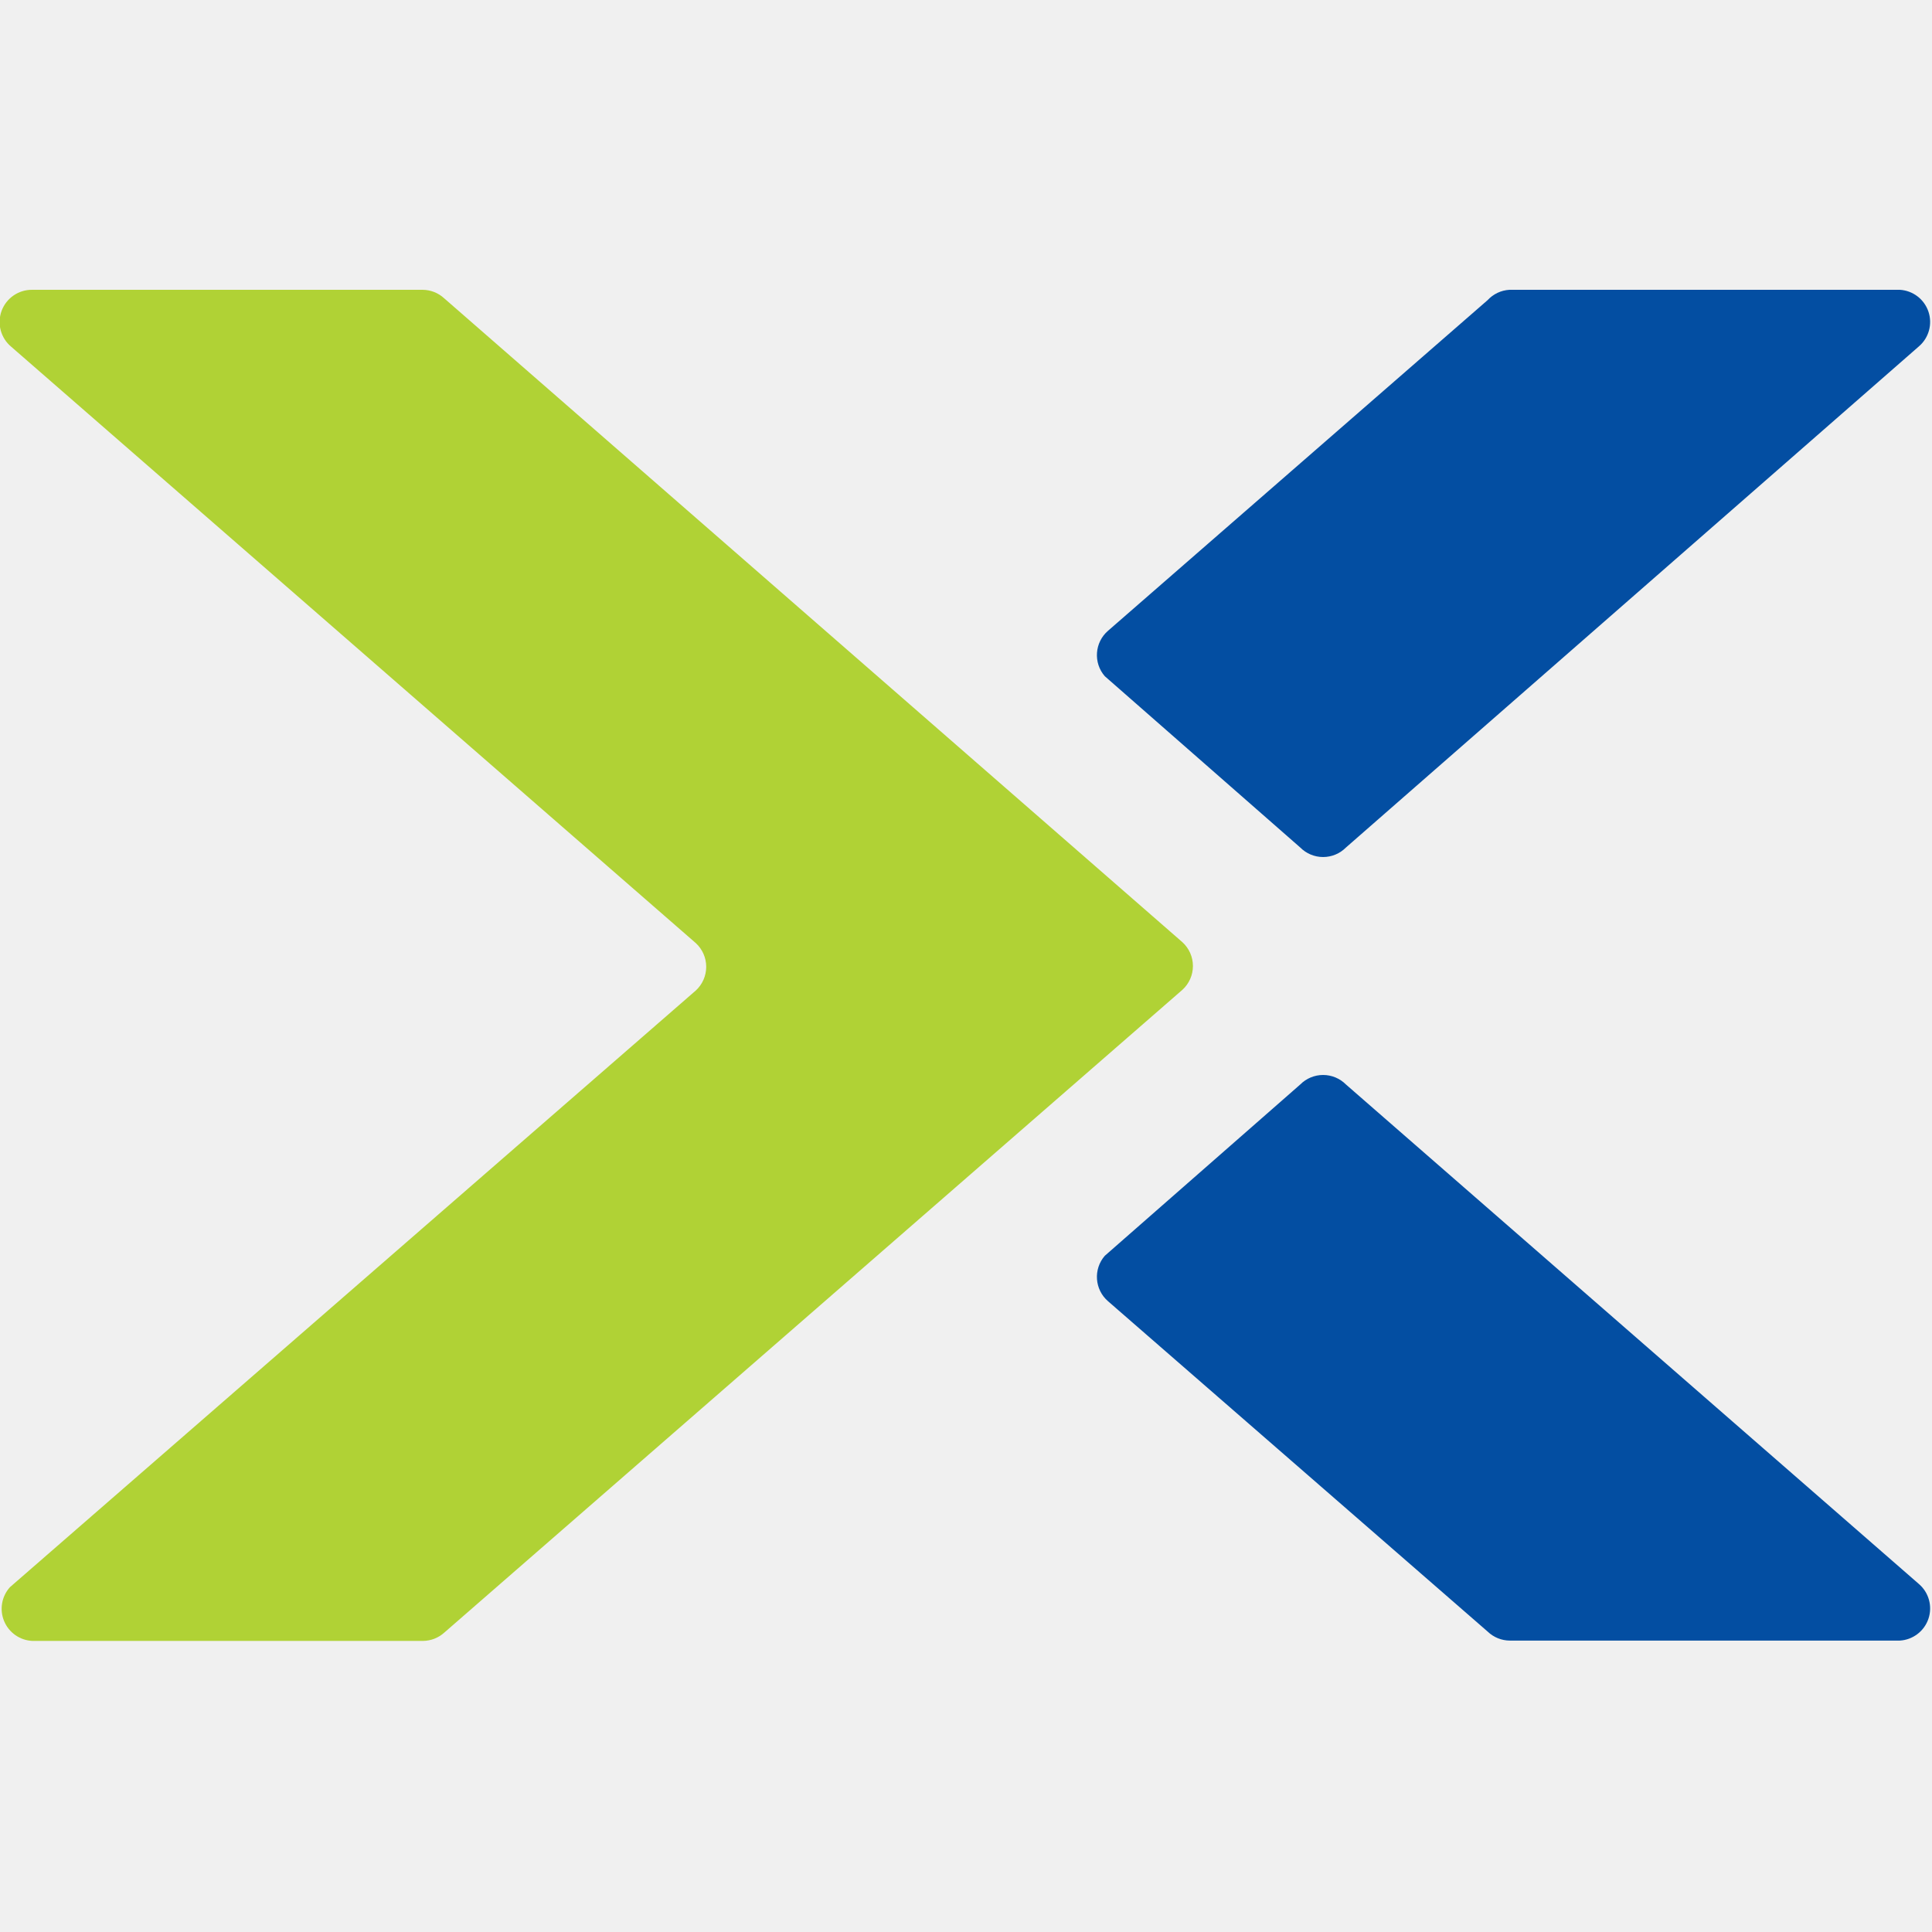
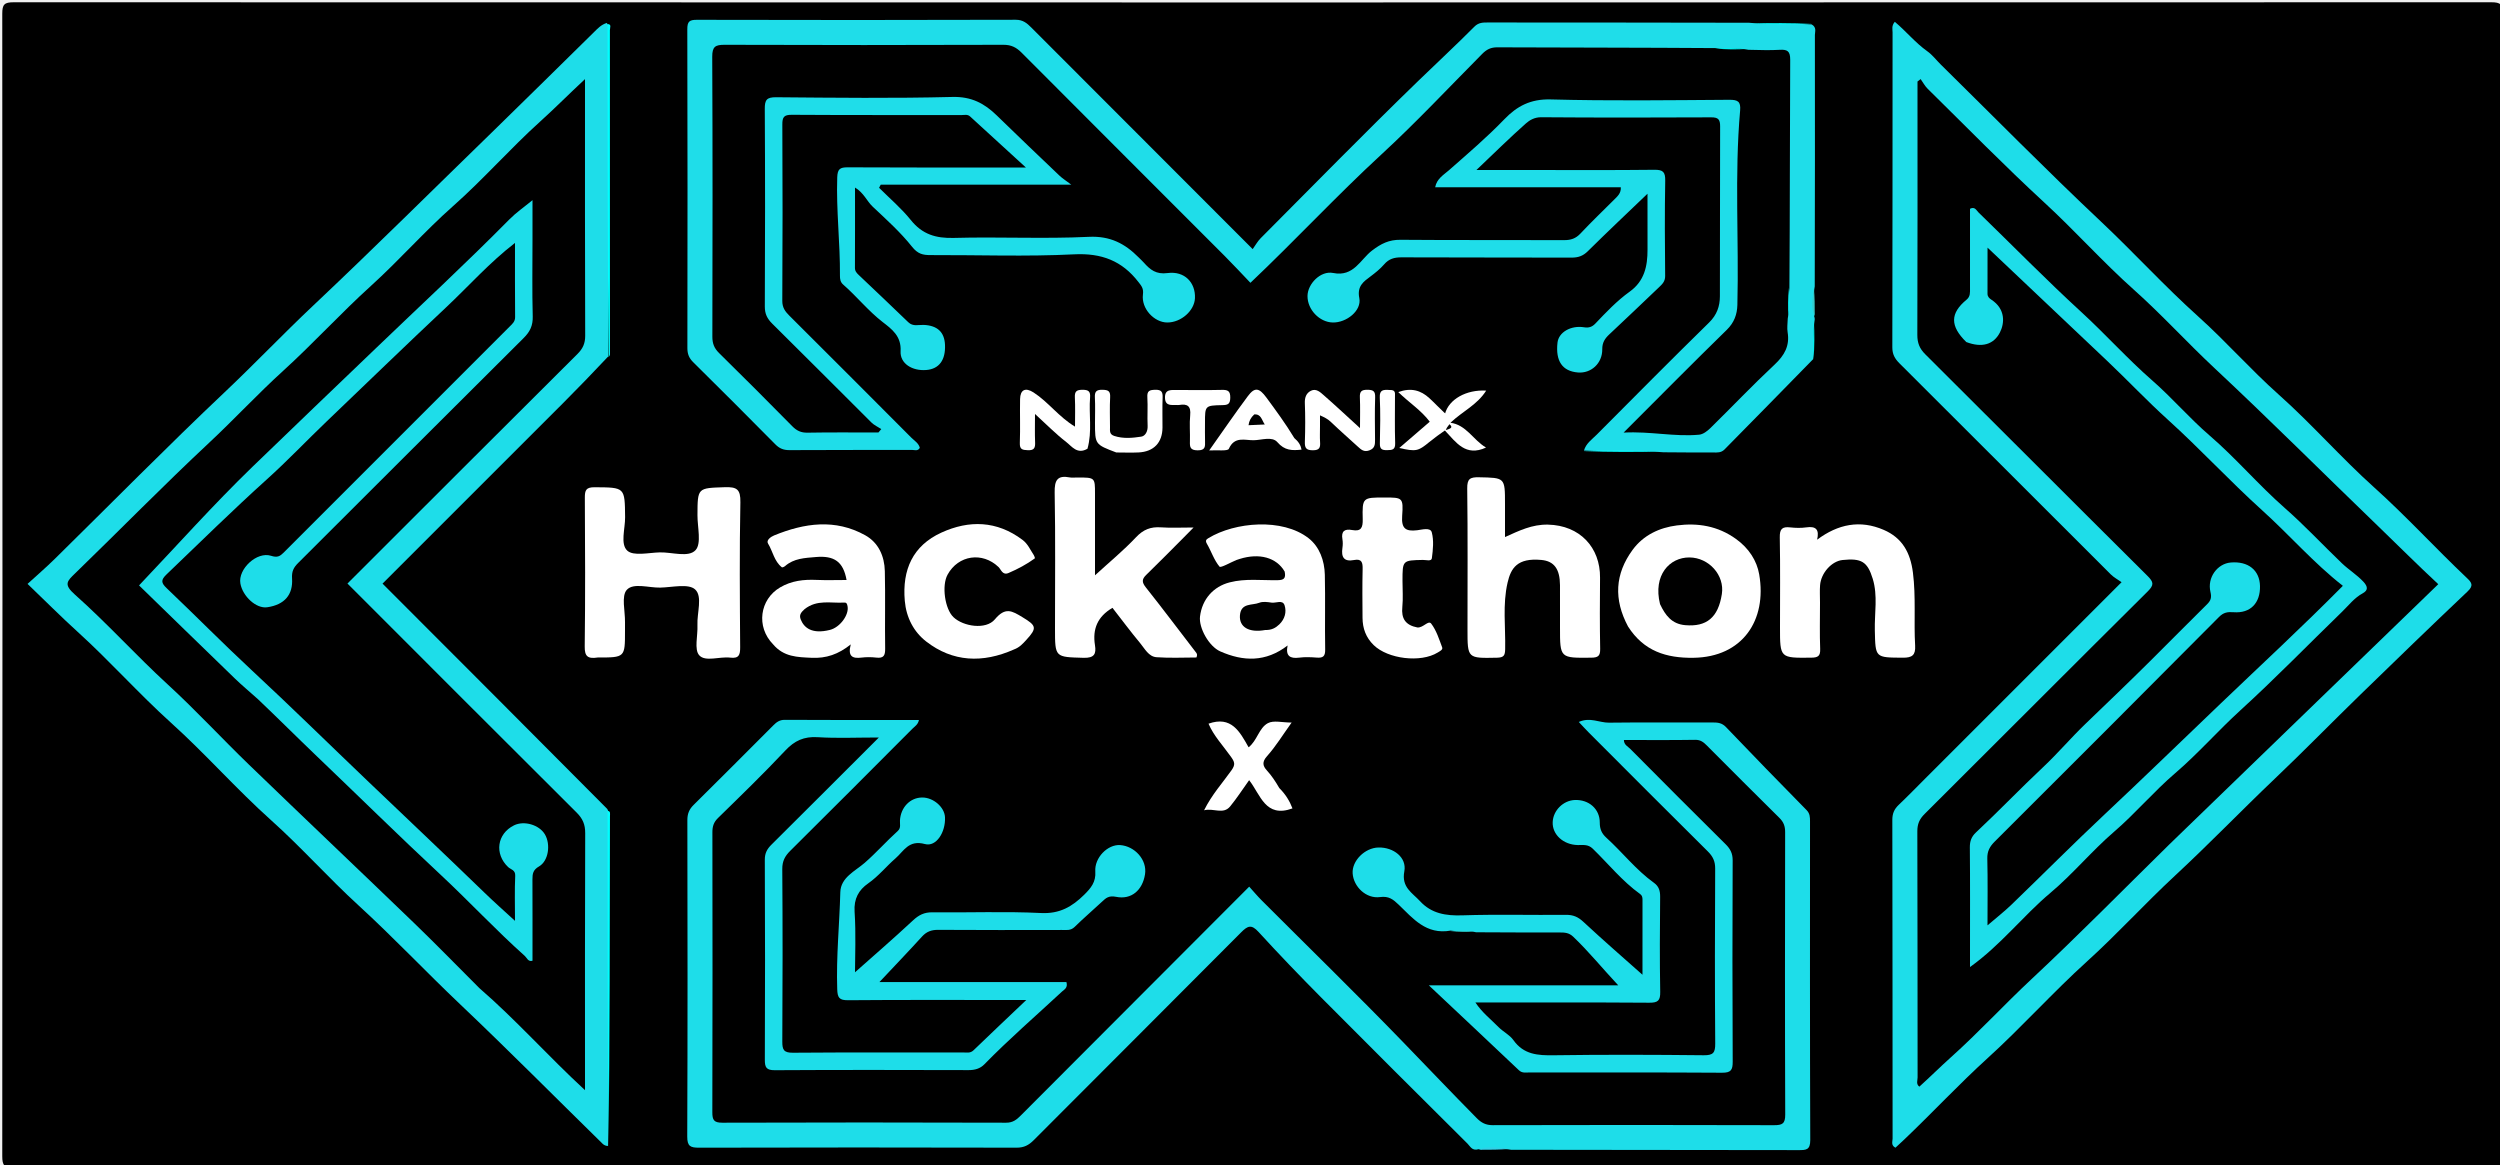
- <svg xmlns="http://www.w3.org/2000/svg" width="60" height="60" viewBox="0 0 60 60" provider_type="Nutanix">
-   <defs>
-     <clipPath id="a">
-       <path d="M-195-112.53h2.44l3.11,4.55,3.11-4.53H-183a6.55,6.55,0,0,0-4.15,6.35,6.53,6.53,0,0,0,4.68,6.27c-2.41,0-3.92,0-3.92,0l-3.11-4.54-3.1,4.51h-2.5l4.43-6.32Z" fill="none" clip-rule="evenodd" />
-     </clipPath>
-     <clipPath id="b">
-       <path d="M-184.78-108.93a5.24,5.24,0,0,1,5.25-3.6c1.61,0,4.41.5,5,3.85-.41,0-1.19,0-2,0a2.92,2.92,0,0,0-2.94-2.28c-1.66,0-3.06.74-3.53,3.08a6.33,6.33,0,0,0,.47,4A6.08,6.08,0,0,1-184.78-108.93Z" fill="none" clip-rule="evenodd" />
-     </clipPath>
-     <clipPath id="c">
-       <path d="M-176.46-104.63h1.94a5,5,0,0,1-4.8,4.74,5.22,5.22,0,0,1-4.67-2.7,5.53,5.53,0,0,0,3.82,1.47A3.81,3.81,0,0,0-176.46-104.63Z" fill="none" clip-rule="evenodd" />
-     </clipPath>
-     <clipPath id="d">
-       <path d="M-146.11-108.58H-144l2.29,6.33h0l2.22-6.33h2l-3.41,8.94-.47,1.1a3.91,3.91,0,0,1-.56.93,2.41,2.41,0,0,1-.82.64,2.89,2.89,0,0,1-1.26.24,9.09,9.09,0,0,1-1.34-.1v-1.57l.46.07a2.5,2.5,0,0,0,.46,0,1.63,1.63,0,0,0,.56-.08.93.93,0,0,0,.36-.24,1.47,1.47,0,0,0,.25-.37,3.53,3.53,0,0,0,.19-.49l.22-.66Zm-5.53.16h1.34v-2.53h1.78v2.53h1.61V-107h-1.61v4.51a4.69,4.69,0,0,0,0,.51.9.9,0,0,0,.11.36.53.53,0,0,0,.26.22,1.22,1.22,0,0,0,.47.07h.38a1.79,1.79,0,0,0,.38-.06V-100l-.58.07a5,5,0,0,1-.58,0,3.79,3.79,0,0,1-1.13-.14,1.5,1.5,0,0,1-.67-.41,1.43,1.43,0,0,1-.33-.68,5.32,5.32,0,0,1-.1-.93v-5h-1.34Zm-3.16-.16h1.58v8.68h-1.58Zm0-3.16h1.58v1.58h-1.58Zm-5.53,3.39h1.67v1.64h0a1.93,1.93,0,0,1,.3-.67,3.05,3.05,0,0,1,.55-.6,2.74,2.74,0,0,1,.71-.43,2,2,0,0,1,.8-.16l.43,0,.24,0v1.8l-.38-.06-.38,0a2,2,0,0,0-.85.19,2,2,0,0,0-.7.56,2.77,2.77,0,0,0-.47.91,4.1,4.1,0,0,0-.17,1.24v4h-1.78Zm-3.95,3.72a2.32,2.32,0,0,1-1.08.35q-.64.06-1.29.18a4.07,4.07,0,0,0-.59.15,1.77,1.77,0,0,0-.51.26,1.13,1.13,0,0,0-.35.43,1.5,1.5,0,0,0-.13.65.84.84,0,0,0,.19.55,1.36,1.36,0,0,0,.45.35,2.05,2.05,0,0,0,.58.18,3.51,3.51,0,0,0,.57.05,3.09,3.09,0,0,0,.69-.09,2.29,2.29,0,0,0,.7-.29,1.87,1.87,0,0,0,.55-.53,1.35,1.35,0,0,0,.22-.79ZM-162-102a.92.92,0,0,0,.09.48.4.4,0,0,0,.36.14h.2l.27,0v1.26l-.26.07-.33.07-.34,0-.29,0a1.93,1.93,0,0,1-1-.22,1.11,1.11,0,0,1-.5-.78,3.44,3.44,0,0,1-1.41.76,5.82,5.82,0,0,1-1.61.24,4.15,4.15,0,0,1-1.13-.15,3,3,0,0,1-1-.45,2.17,2.17,0,0,1-.66-.75,2.21,2.21,0,0,1-.24-1.06,2.34,2.34,0,0,1,.29-1.24,2.12,2.12,0,0,1,.77-.75,3.62,3.62,0,0,1,1.08-.39q.6-.12,1.2-.18t1-.14a4.9,4.9,0,0,0,.83-.14,1.3,1.3,0,0,0,.57-.29.79.79,0,0,0,.21-.6.9.9,0,0,0-.18-.57,1.17,1.17,0,0,0-.44-.34,2,2,0,0,0-.58-.16,4.91,4.91,0,0,0-.61,0,2.52,2.52,0,0,0-1.33.32,1.23,1.23,0,0,0-.59,1h-1.92a2.63,2.63,0,0,1,.4-1.32,2.72,2.72,0,0,1,.9-.84,3.81,3.81,0,0,1,1.24-.45,7.77,7.77,0,0,1,1.41-.13,6.28,6.28,0,0,1,1.26.13,3.71,3.71,0,0,1,1.12.41,2.37,2.37,0,0,1,.8.74,2,2,0,0,1,.3,1.11Zm-10.92-9.79h1.58V-99.9h-1.58Z" fill="none" clip-rule="evenodd" />
-     </clipPath>
-     <clipPath id="e">
-       <path d="M-136.63-109.37v1.58h.2v-1.31h0l.5,1.31h.18l.5-1.31h0v1.31h.2v-1.58h-.29l-.5,1.33-.5-1.33Zm-.46.18v1.4h.13v-1.4h.33v-.18h-.79v.18Z" fill="none" clip-rule="evenodd" />
-     </clipPath>
-   </defs>
-   <path d="M46.2,9.32A1,1,0,0,1,46.88,9H59a1,1,0,0,1,.59,1.76L41.8,26.32a1,1,0,0,1-1.42,0L34.31,21a1,1,0,0,1,.1-1.41Z" fill="#034ea2" />
-   <path d="M46.2,50.67a1,1,0,0,0,.69.28H59a1,1,0,0,0,.59-1.76L41.8,33.68a1,1,0,0,0-1.42,0L34.31,39a1,1,0,0,0,.1,1.41Z" fill="#034ea2" />
-   <path d="M13.8,50.7a1,1,0,0,1-.66.26H1a1,1,0,0,1-.69-1.67l21.3-18.53a1,1,0,0,0,0-1.47L.35,10.77A1,1,0,0,1,1,9H13.13a1,1,0,0,1,.66.26l22.93,20a1,1,0,0,1,0,1.48Z" fill="#b0d235" />
+ <svg xmlns="http://www.w3.org/2000/svg" version="1.1" id="Layer_1" x="0px" y="0px" width="100%" viewBox="0 0 1000 466" enable-background="new 0 0 1000 466" xml:space="preserve">
+   <path fill="#000000" opacity="1" stroke="none" d=" M654,467   C437.5,467 221.5,466.989 5.5,467.094   C1.751,467.095 0.903,466.249 0.906,462.5   C1.016,310.167 1.016,157.833 0.906,5.5   C0.903,1.751 1.751,0.906 5.5,0.907   C335.833,1.007 666.167,1.007 996.5,0.907   C1000.249,0.906 1001.097,1.751 1001.094,5.5   C1000.984,157.833 1000.984,310.167 1001.094,462.5   C1001.097,466.249 1000.25,467.098 996.5,467.095   C882.5,466.979 768.5,467 654,467  z" />
+   <path fill="#1FDDE9" opacity="1" stroke="none" d=" M724.667,9.761   C726.782,10.997 725.957,12.665 725.958,14.01   C726,47.367 725.977,80.723 725.894,114.544   C725.118,118.72 725.62,122.463 725.675,126.565   C725.863,127.12 725.906,127.302 725.889,127.756   C725.029,133.096 725.752,138.201 725.239,143.684   C713.293,155.974 701.525,167.838 689.824,179.769   C688.446,181.174 686.894,180.998 685.273,180.997   C678.811,180.997 672.348,180.987 665.419,180.909   C654.647,180.006 644.321,180.768 633.588,180.226   C634.375,177.384 636.772,175.789 638.721,173.83   C653.64,158.827 668.543,143.806 683.655,128.998   C686.758,125.958 687.941,122.498 687.956,118.55   C688.045,95.893 687.952,73.234 688.052,50.577   C688.064,47.795 687.331,46.923 684.466,46.938   C661.808,47.05 639.15,47.076 616.493,46.897   C613.845,46.876 611.874,48.032 610.349,49.385   C603.838,55.159 597.639,61.286 590.573,68.001   C598.251,68.001 604.991,68.001 611.73,68.001   C628.391,68 645.052,68.109 661.71,67.912   C665.228,67.87 666.15,68.788 666.088,72.298   C665.864,85.001 665.934,97.711 666.061,110.417   C666.083,112.626 664.827,113.734 663.54,114.963   C656.954,121.255 650.357,127.534 643.713,133.763   C641.959,135.408 640.873,137.032 640.904,139.705   C640.968,145.346 636.435,149.429 631.177,148.996   C624.928,148.482 622.169,144.449 623,137.041   C623.467,132.884 628.373,130.054 633.662,130.919   C635.414,131.206 636.8,130.834 638.107,129.461   C642.438,124.911 646.769,120.324 651.896,116.647   C657.737,112.458 659.038,106.481 659.008,99.853   C658.973,92.094 659,84.335 659,77.494   C651.204,84.97 643.063,92.634 635.119,100.495   C633.169,102.425 631.22,103.059 628.57,103.049   C605.912,102.963 583.254,103.048 560.597,102.938   C557.732,102.925 555.582,103.518 553.651,105.752   C552.073,107.577 550.151,109.119 548.157,110.61   C545.571,112.544 542.736,114.398 543.72,119.231   C544.741,124.247 538.582,129.13 533.084,128.999   C527.757,128.872 522.946,123.803 523.002,118.377   C523.052,113.564 528.228,108.169 533.283,109.194   C541.478,110.855 544.179,103.748 548.793,100.236   C552.471,97.435 555.596,95.877 560.181,95.916   C582.005,96.104 603.831,95.959 625.655,96.054   C628.33,96.066 630.297,95.415 632.169,93.424   C636.503,88.814 641.075,84.429 645.558,79.96   C646.934,78.588 648.478,77.32 648.322,74.917   C623.658,74.917 599.024,74.917 574.062,74.917   C574.705,71.456 577.494,69.933 579.567,68.106   C587.111,61.457 594.774,54.935 601.755,47.689   C606.854,42.396 612.277,39.558 620.237,39.771   C644.044,40.409 667.88,40.077 691.703,39.915   C695.138,39.891 696.368,40.607 696.049,44.209   C693.761,70.093 695.607,96.041 694.95,121.953   C694.854,125.732 693.697,129.024 690.72,131.929   C677.131,145.194 663.785,158.707 649.447,173.036   C660.191,172.458 669.855,174.8 679.669,173.877   C681.25,173.728 682.944,172.422 684.166,171.223   C692.754,162.797 701.042,154.057 709.828,145.848   C713.804,142.134 715.946,138.32 715.047,132.881   C714.779,131.261 715.019,129.558 715.098,127.431   C715.917,123.231 715.285,119.444 715.761,115.299   C715.972,84.58 715.925,54.249 716.084,23.92   C716.102,20.473 714.966,19.731 711.849,19.927   C707.865,20.178 703.854,19.989 699.386,19.916   C694.867,19.023 690.764,19.745 686.302,19.24   C656.914,19.029 627.917,19.057 598.921,18.929   C596.319,18.918 594.628,19.795 592.9,21.539   C579.528,35.03 566.517,48.92 552.56,61.782   C534.695,78.245 518.192,96.053 500.169,113.127   C496.785,109.591 493.42,105.946 489.918,102.438   C462.833,75.319 435.701,48.247 408.658,21.086   C406.536,18.955 404.505,17.907 401.362,17.918   C364.2,18.047 327.037,18.053 289.875,17.919   C286.131,17.906 284.876,18.631 284.895,22.714   C285.074,60.042 285.026,97.371 284.945,134.699   C284.939,137.389 285.676,139.297 287.611,141.198   C297.48,150.885 307.238,160.686 316.951,170.531   C318.697,172.3 320.435,173.117 323.007,173.07   C332.459,172.894 341.916,173 351.371,173   C351.752,172.542 352.134,172.085 352.515,171.627   C351.185,170.757 349.658,170.084 348.554,168.986   C335.314,155.832 322.18,142.571 308.896,129.461   C306.859,127.45 305.913,125.521 305.927,122.59   C306.048,96.26 306.074,69.929 305.913,43.6   C305.891,39.964 306.641,38.865 310.49,38.899   C333.985,39.102 357.493,39.381 380.975,38.78   C388.52,38.587 393.721,41.316 398.678,46.147   C406.985,54.244 415.383,62.247 423.783,70.248   C424.941,71.35 426.329,72.211 428.527,73.88   C402.476,73.88 377.381,73.88 352.286,73.88   C352.068,74.291 351.85,74.701 351.632,75.112   C355.893,79.38 360.563,83.32 364.311,87.999   C368.909,93.739 374.322,95.369 381.535,95.167   C399.519,94.662 417.556,95.609 435.511,94.735   C444.05,94.319 449.93,97.409 455.417,102.924   C456.122,103.633 456.868,104.304 457.533,105.048   C460.066,107.878 462.416,109.847 467.033,109.225   C473.825,108.312 478.269,113.039 477.983,119.281   C477.752,124.309 472.436,128.989 466.945,128.998   C461.688,129.007 456.435,123.451 457.177,117.783   C457.495,115.357 456.567,114.351 455.386,112.822   C448.834,104.339 440.674,101.181 429.659,101.733   C410.543,102.692 391.344,101.967 372.18,102.034   C369.117,102.045 367.092,101.56 364.824,98.708   C360.188,92.876 354.548,87.811 349.09,82.677   C346.711,80.439 345.563,77.152 342.006,75.024   C342.006,86.042 342.03,96.592 341.976,107.142   C341.969,108.508 342.723,109.257 343.56,110.053   C350.149,116.324 356.78,122.552 363.309,128.885   C365.198,130.717 367.379,129.88 369.434,129.963   C374.892,130.184 377.776,132.777 378,137.927   C378.265,144.03 375.643,147.574 370.55,147.998   C364.94,148.465 359.954,145.461 360.237,140.451   C360.578,134.418 356.658,131.597 353.09,128.84   C347.267,124.34 342.742,118.602 337.265,113.82   C336.151,112.849 335.97,111.66 335.98,110.266   C336.073,97.164 334.46,84.113 334.893,70.986   C335.002,67.646 335.935,66.913 339.102,66.932   C361.265,67.062 383.43,67.001 405.594,67   C406.866,67 408.138,67 410.352,67   C402.454,59.781 395.233,53.195 388.035,46.583   C387.015,45.646 385.831,46.023 384.724,46.021   C362.06,45.993 339.396,46.071 316.733,45.919   C313.533,45.898 312.919,46.881 312.934,49.855   C313.053,73.352 313.059,96.85 312.919,120.346   C312.903,123.037 314.056,124.586 315.747,126.269   C332.038,142.499 348.297,158.762 364.522,175.057   C365.76,176.3 367.46,177.237 367.922,179.135   C367.136,180.586 365.82,179.963 364.789,179.966   C348.458,180.012 332.126,179.952 315.796,180.051   C313.452,180.065 311.793,179.414 310.144,177.745   C299.253,166.723 288.294,155.767 277.274,144.874   C275.61,143.23 274.95,141.576 274.954,139.228   C275.022,96.734 275.039,54.239 274.923,11.744   C274.915,8.633 275.705,7.917 278.769,7.924   C321.264,8.033 363.759,8.041 406.253,7.905   C409.197,7.895 410.774,9.26 412.55,11.039   C441.744,40.289 470.962,69.516 501.074,99.649   C502.169,98.129 503.028,96.528 504.257,95.294   C525.183,74.272 545.943,53.077 567.233,32.429   C574.715,25.171 582.385,18.08 589.738,10.68   C591.417,8.99 593.146,8.993 595.124,8.994   C629.79,9.011 664.455,9.019 699.588,9.1   C708.107,9.994 716.184,9.233 724.667,9.761  z" />
+   <path fill="#1EDDE9" opacity="1" stroke="none" d=" M580.267,372.243   C570.432,373.986 565.178,367.353 559.462,361.87   C557.28,359.775 555.531,358.342 552.005,358.829   C546.483,359.59 541.403,354.702 541.058,349.344   C540.736,344.329 545.922,339.129 551.375,339   C557.396,338.858 562.791,342.999 561.731,348.537   C560.505,354.941 564.926,357.114 568.03,360.486   C572.594,365.446 578.338,366.352 584.925,366.137   C598.74,365.686 612.582,366.076 626.41,365.937   C629.28,365.909 631.239,366.767 633.36,368.741   C641.453,376.271 649.814,383.514 656.992,389.901   C656.992,381.606 656.988,370.709 657,359.812   C657.001,358.934 656.829,358.174 656.081,357.638   C648.893,352.477 643.372,345.562 637.084,339.458   C635.171,337.602 633.158,338.063 631.093,338.021   C625.354,337.906 620.865,333.839 621.074,328.829   C621.267,324.189 625.283,320.184 629.924,320.001   C635.52,319.78 639.931,323.555 639.91,329.042   C639.9,331.631 640.693,333.413 642.523,335.072   C649.018,340.96 654.425,347.998 661.619,353.152   C663.532,354.523 664.081,356.333 664.057,358.712   C663.935,371.375 663.864,384.042 664.088,396.702   C664.15,400.213 663.222,401.111 659.708,401.086   C636.715,400.918 613.721,400.999 590.167,400.999   C592.819,405.007 596.332,407.697 599.362,410.79   C601.22,412.687 603.866,413.935 605.359,416.041   C609.476,421.848 615.101,422.203 621.512,422.108   C641.503,421.814 661.503,421.885 681.496,422.1   C685.317,422.141 686.117,421.079 686.089,417.415   C685.913,394.088 685.945,370.759 686.07,347.432   C686.086,344.508 685.158,342.573 683.118,340.554   C667.132,324.73 651.264,308.785 635.369,292.869   C634.133,291.631 632.966,290.325 631.512,288.781   C636.04,286.748 639.768,289.113 643.59,289.067   C657.418,288.897 671.249,289.015 685.079,288.984   C687.103,288.979 688.782,289.142 690.396,290.833   C701.047,301.99 711.814,313.037 722.628,324.036   C723.993,325.425 724.007,326.894 724.007,328.553   C723.998,371.044 723.937,413.534 724.104,456.024   C724.12,460.056 722.375,460.052 719.386,460.046   C681.229,459.97 643.071,459.987 604.447,459.914   C599.927,459.068 595.837,459.642 591.388,459.69   C588.854,460.461 588.104,458.552 587.018,457.471   C567.528,438.074 548.028,418.687 528.652,399.175   C520.067,390.529 511.619,381.737 503.393,372.751   C500.6,369.699 499.119,370.261 496.505,372.892   C468.898,400.67 441.148,428.304 413.511,456.052   C411.511,458.06 409.611,459.078 406.66,459.071   C364.33,458.967 321.999,458.958 279.668,459.077   C276.145,459.087 274.881,458.525 274.897,454.568   C275.066,412.405 275.028,370.24 274.946,328.076   C274.941,325.535 275.65,323.746 277.431,321.985   C288.098,311.444 298.676,300.814 309.271,290.201   C310.572,288.897 311.789,287.921 313.926,287.935   C331.728,288.051 349.531,288.001 367.568,288.001   C367.236,289.833 365.872,290.583 364.908,291.55   C348.672,307.838 332.437,324.128 316.106,340.32   C313.978,342.431 312.891,344.45 312.913,347.609   C313.075,370.607 313.069,393.606 312.923,416.604   C312.902,419.954 313.534,421.122 317.193,421.092   C339.857,420.909 362.523,421.009 385.189,420.977   C386.61,420.975 388.084,421.394 389.397,420.127   C396.129,413.626 402.939,407.204 410.515,400   C407.752,400 405.997,400 404.241,400   C382.576,400 360.909,399.909 339.246,400.09   C335.66,400.12 335.004,399.066 334.89,395.661   C334.458,382.699 335.781,369.808 336.127,356.882   C336.286,350.971 342.073,348.449 345.879,345.131   C350.515,341.088 354.556,336.496 359.099,332.402   C360.477,331.16 359.906,329.629 359.983,328.205   C360.265,322.964 364.047,319.018 368.887,319.001   C373.34,318.985 377.802,322.846 377.999,326.885   C378.29,332.832 374.523,338.867 369.971,337.62   C363.457,335.834 361.548,340.441 358.21,343.337   C354.481,346.572 351.408,350.477 347.277,353.352   C343.507,355.976 341.494,359.458 341.838,364.676   C342.425,373.563 342,382.517 342,388.909   C349.008,382.68 357.234,375.579 365.18,368.176   C367.522,365.994 369.692,364.886 372.957,364.925   C387.454,365.099 401.979,364.493 416.443,365.211   C423.874,365.58 428.865,362.654 433.681,357.893   C436.34,355.264 438.42,352.828 438.122,348.589   C437.735,343.108 443.057,337.683 448.08,338.035   C453.828,338.437 458.935,343.885 458.006,349.737   C456.99,356.142 452.506,359.96 446.468,358.736   C443.475,358.129 442.374,359.212 440.731,360.746   C437.123,364.114 433.365,367.327 429.843,370.782   C428.267,372.327 426.513,371.984 424.749,371.986   C408.25,372.009 391.751,372.06 375.253,371.94   C372.542,371.92 370.602,372.651 368.778,374.659   C363.411,380.569 357.877,386.329 351.783,392.814   C377.181,392.814 401.943,392.814 426.567,392.814   C427.231,395.166 425.719,395.78 424.852,396.586   C414.438,406.268 403.67,415.569 393.722,425.751   C392.064,427.448 389.935,428.05 387.458,428.043   C361.627,427.973 335.795,427.93 309.964,428.083   C306.55,428.104 305.921,426.997 305.935,423.874   C306.048,397.209 306.044,370.544 305.923,343.879   C305.911,341.263 306.836,339.595 308.57,337.874   C322.643,323.906 336.653,309.874 351.544,295   C342.765,295 334.886,295.365 327.061,294.876   C321.597,294.534 317.832,296.267 314.113,300.224   C305.417,309.478 296.285,318.328 287.198,327.207   C285.471,328.895 284.955,330.578 284.959,332.88   C285.017,370.211 285.035,407.542 284.936,444.873   C284.927,447.992 285.545,449.095 288.961,449.083   C326.792,448.952 364.623,448.961 402.454,449.083   C405.181,449.092 406.675,447.842 408.34,446.173   C438.579,415.849 468.842,385.55 499.682,354.663   C501.42,356.582 502.962,358.438 504.661,360.138   C523.626,379.115 542.848,397.843 561.505,417.119   C571.224,427.161 580.854,437.292 590.678,447.238   C592.545,449.128 594.339,450.074 597.106,450.067   C634.603,449.968 672.101,449.957 709.599,450.075   C712.939,450.085 714.104,449.477 714.09,445.813   C713.945,408.149 713.983,370.485 714.054,332.82   C714.059,330.483 713.442,328.816 711.764,327.163   C702.031,317.576 692.4,307.883 682.749,298.212   C681.448,296.909 680.24,295.897 678.098,295.932   C668.625,296.087 659.149,295.999 649.56,295.999   C649.579,297.936 651.131,298.568 652.082,299.525   C664.765,312.295 677.46,325.053 690.259,337.707   C692.159,339.585 693.075,341.394 693.064,344.145   C692.957,370.977 692.936,397.809 693.079,424.64   C693.098,428.046 692.377,429.113 688.771,429.09   C663.106,428.921 637.441,429.008 611.776,428.979   C610.351,428.977 608.895,429.356 607.575,428.104   C595.841,416.979 584.049,405.915 571.517,394.12   C597.118,394.12 621.769,394.12 647.29,394.12   C640.82,387.206 635.474,380.579 629.284,374.686   C627.574,373.057 625.881,372.991 623.898,372.992   C612.897,372.998 601.897,372.982 590.43,372.904   C586.887,372.046 583.746,372.737 580.267,372.243  z" />
+   <path fill="#1EDDE9" opacity="1" stroke="none" d=" M770.75,310.75   C796.565,284.936 822.131,259.372 848.629,232.874   C847.152,231.824 845.539,230.985 844.312,229.761   C816.125,201.634 787.996,173.449 759.791,145.341   C757.919,143.474 756.924,141.711 756.931,138.93   C757.03,96.944 756.994,54.957 757.027,12.97   C757.027,11.733 756.533,10.358 757.914,8.72   C762.454,12.498 766.157,17.139 770.947,20.526   C772.957,21.948 774.499,24.025 776.279,25.779   C797.609,46.781 818.612,68.129 840.4,88.644   C853.601,101.074 865.821,114.494 879.288,126.593   C890.429,136.602 900.305,147.875 911.457,157.806   C924.75,169.643 936.448,183.094 949.654,194.958   C962.523,206.52 974.167,219.28 986.706,231.146   C988.693,233.026 989.558,234.188 987.032,236.581   C972.583,250.273 958.273,264.114 944.006,277.997   C932.65,289.047 921.574,300.39 910.097,311.311   C896.623,324.131 883.713,337.547 870.091,350.176   C858.022,361.364 846.971,373.56 834.793,384.584   C821.112,396.968 808.807,410.756 795.179,423.134   C783.607,433.645 772.989,445.069 761.689,455.82   C760.513,456.939 759.311,458.031 758.172,459.088   C756.288,458.095 757.039,456.582 757.038,455.412   C756.993,412.926 757.028,370.439 756.931,327.953   C756.925,325.365 757.722,323.62 759.513,321.919   C763.255,318.364 766.847,314.649 770.75,310.75  z" />
+   <path fill="#1EDDE9" opacity="1" stroke="none" d=" M243.224,458.383   C242.359,458.401 241.611,458.061 241.06,457.52   C222.07,438.9 203.334,420.013 184.045,401.708   C170.31,388.673 157.31,374.879 143.358,362.112   C131.339,351.115 120.529,338.914 108.422,328.071   C94.545,315.644 82.26,301.605 68.46,289.16   C55.49,277.464 43.906,264.392 31.003,252.687   C24.249,246.56 17.86,240.104 11.016,233.563   C14.718,230.176 18.431,226.983 21.916,223.557   C44.561,201.3 66.83,178.647 89.903,156.844   C101.856,145.551 113.174,133.643 125.128,122.375   C149.683,99.228 173.606,75.432 197.806,51.922   C211.176,38.933 224.395,25.792 237.705,12.744   C239.111,11.366 240.428,9.912 242.675,9.18   C243.709,10.225 243.476,11.419 243.475,12.564   C243.453,55.768 243.552,98.972 243.238,142.633   C237.109,149.145 231.226,155.249 225.236,161.246   C201.21,185.3 177.152,209.32 153.009,233.448   C182.996,263.451 212.899,293.37 242.922,323.6   C243.694,324.981 243.477,326.172 243.476,327.319   C243.452,370.856 243.553,414.394 243.224,458.383  z" />
+   <path fill="#FFFFFF" opacity="1" stroke="none" d=" M239.092,263   C235.082,263.612 233.839,262.544 233.888,258.595   C234.133,238.772 234.06,218.943 233.936,199.117   C233.917,196.066 234.414,194.872 237.894,194.899   C249.998,194.993 249.922,194.833 250.04,206.897   C250.084,211.499 248.038,217.62 250.916,220.258   C253.391,222.527 259.44,221.071 263.901,220.955   C268.837,220.826 275.411,223.122 278.226,220.05   C280.66,217.392 278.968,210.895 278.987,206.095   C279.028,194.998 279.009,195.257 289.906,194.881   C294.724,194.715 296.257,195.695 296.153,200.922   C295.769,220.241 295.936,239.573 296.066,258.899   C296.087,261.979 295.56,263.475 292.085,263.051   C287.847,262.535 282.16,264.851 279.698,262.118   C277.599,259.789 279.178,254.219 278.978,250.09   C278.74,245.155 281.126,238.579 278.044,235.768   C275.378,233.335 268.883,234.944 264.086,235.043   C259.485,235.139 253.363,233.032 250.73,235.925   C248.464,238.414 250.088,244.45 250.003,248.918   C249.981,250.084 250,251.251 250,252.417   C250,263 250,263 239.092,263  z" />
+   <path fill="#FFFFFF" opacity="1" stroke="none" d=" M430.969,191   C438,191.001 438,191.001 438,197.453   C438,208.095 438,218.737 438,230.124   C443.779,224.833 449.431,220.186 454.407,214.902   C457.333,211.795 460.292,210.653 464.363,210.939   C468.338,211.219 472.348,211 477.44,211   C475.511,212.954 474.115,214.382 472.703,215.795   C467.971,220.531 463.278,225.306 458.475,229.969   C456.675,231.717 456.733,232.944 458.338,234.964   C465.088,243.46 471.597,252.148 478.222,260.745   C478.638,261.285 479.119,261.702 478.564,262.996   C473.41,262.996 467.982,263.283 462.605,262.886   C459.451,262.654 457.916,259.485 456.075,257.272   C452.235,252.657 448.647,247.832 444.987,243.134   C439.007,246.629 436.948,251.625 437.988,258.074   C438.553,261.58 437.72,263.251 433.426,263.127   C422.007,262.798 422,263.044 422,251.445   C422,233.301 422.205,215.153 421.866,197.016   C421.773,192.039 422.951,190.006 427.989,190.978   C428.791,191.133 429.649,191 430.969,191  z" />
+   <path fill="#FFFFFF" opacity="1" stroke="none" d=" M624,242.023   C624,239.032 624.014,236.535 623.997,234.039   C623.952,227.536 621.596,224.456 616.585,223.982   C606.839,223.059 604.36,227.337 603.038,233.021   C600.991,241.819 602.26,250.791 602.066,259.684   C602.012,262.163 601.542,263.027 598.817,263.082   C586.998,263.325 587,263.434 587,251.838   C587,233.034 587.133,214.229 586.891,195.428   C586.841,191.542 587.985,190.835 591.574,190.909   C601.997,191.125 602,190.96 602,201.551   C602,205.865 602,210.179 602,214.824   C607.612,212.302 612.806,209.716 619.164,209.85   C631.987,210.12 640.121,219.016 640.017,231.063   C639.934,240.548 639.888,250.036 640.068,259.517   C640.122,262.373 639.261,263.043 636.48,263.074   C623.999,263.212 624,263.307 624,251.005   C624,248.176 624,245.347 624,242.023  z" />
+   <path fill="#FFFFFF" opacity="1" stroke="none" d=" M728,241.068   C728,247.556 727.837,253.56 728.07,259.549   C728.183,262.473 727.17,263.042 724.439,263.07   C711.999,263.199 712,263.288 712,250.935   C712,238.94 712.137,226.942 711.912,214.95   C711.849,211.574 712.895,210.599 716.065,210.954   C718.204,211.194 720.429,211.252 722.55,210.945   C726.314,210.399 727.811,211.745 726.849,215.876   C735.249,209.608 744.043,207.871 753.479,211.944   C760.874,215.135 764.141,220.973 765.167,229.014   C766.415,238.793 765.49,248.534 766.054,258.267   C766.274,262.061 764.851,263.101 761.181,263.079   C750.002,263.013 750.191,263.147 749.931,252.178   C749.767,245.283 751.186,238.286 749.087,231.491   C746.974,224.649 744.567,223.224 737.034,224.001   C732.687,224.45 728.415,229.144 728.029,234.083   C727.861,236.236 728,238.413 728,241.068  z" />
+   <path fill="#FFFFFF" opacity="1" stroke="none" d=" M513.872,228.639   C510.587,222.951 503.682,221.141 495.927,223.559   C495.475,223.7 495.015,223.826 494.577,224.003   C492.228,224.956 488.307,227.249 487.81,226.658   C485.606,224.036 484.521,220.508 482.746,217.476   C481.984,216.174 482.601,215.724 483.387,215.245   C493.934,208.819 512.936,207.104 523.429,215.283   C527.815,218.702 529.795,224.236 529.932,229.874   C530.174,239.853 529.891,249.844 530.071,259.826   C530.121,262.597 529.145,263.232 526.667,263.039   C524.351,262.858 521.979,262.758 519.688,263.056   C516,263.535 514.159,262.388 515.041,258.195   C506.286,264.946 497.275,264.606 488.116,260.561   C483.53,258.536 479.474,251.104 480.003,246.625   C480.826,239.65 485.385,234.62 491.839,232.954   C498.203,231.311 504.626,232.191 511.018,232.075   C513.399,232.032 514.452,231.493 513.872,228.639  z" />
+   <path fill="#FFFFFF" opacity="1" stroke="none" d=" M651.219,250.602   C645.424,239.751 645.975,229.593 653.029,219.96   C657.385,214.011 663.826,211.056 670.75,210.168   C679.084,209.099 687.103,210.324 694.423,215.605   C699.568,219.317 702.738,224.265 703.685,229.779   C706.835,248.11 697.013,262.846 677.377,263.117   C666.471,263.268 657.514,260.451 651.219,250.602  z" />
+   <path fill="#FFFFFF" opacity="1" stroke="none" d=" M309.229,257.721   C302.34,250.701 303.893,239.76 312.046,234.961   C316.605,232.277 321.479,231.735 326.618,231.964   C330.602,232.142 334.6,232 338.626,232   C337.313,224.661 333.697,222.174 326.35,222.811   C321.939,223.194 317.583,223.318 314.02,226.437   C313.687,226.729 312.934,227.066 312.743,226.916   C309.669,224.499 309.129,220.54 307.205,217.401   C306.379,216.054 308.4,214.678 309.643,214.169   C321.766,209.207 334.072,207.419 346.096,214.11   C351.404,217.064 353.795,222.485 353.933,228.456   C354.173,238.781 353.907,249.117 354.062,259.445   C354.104,262.199 353.455,263.386 350.538,263.044   C348.566,262.813 346.521,262.805 344.55,263.043   C341.051,263.468 339.014,262.649 340.307,257.756   C335.323,261.762 330.432,263.392 324.666,263.121   C318.985,262.855 313.511,262.812 309.229,257.721  z" />
+   <path fill="#FFFFFF" opacity="1" stroke="none" d=" M405.587,259.786   C393.022,265.369 381.091,264.827 370.482,256.602   C365.557,252.784 362.507,247.121 361.914,240.321   C360.83,227.885 365.132,218.277 376.531,213.055   C387.62,207.975 398.746,208.222 409.009,215.955   C411.188,217.597 412.111,219.962 413.526,222.055   C413.779,222.43 414.042,223.272 413.914,223.365   C410.655,225.727 407.125,227.612 403.425,229.195   C400.99,230.236 400.457,227.815 399.393,226.798   C392.951,220.643 383.325,222.018 379.026,229.865   C376.626,234.246 377.925,243.573 381.396,246.88   C385.313,250.612 394.374,252.014 397.936,247.749   C402.15,242.702 404.774,244.328 408.996,246.884   C414.518,250.227 414.965,251.145 410.502,255.984   C409.182,257.415 407.883,258.94 405.587,259.786  z" />
+   <path fill="#FFFFFF" opacity="1" stroke="none" d=" M566.995,250.998   C569.379,251.14 571.33,247.944 572.486,249.459   C574.561,252.174 575.648,255.691 576.876,258.975   C577.218,259.892 575.933,260.487 575.066,261.02   C568.279,265.197 555.189,263.603 549.485,258.05   C546.353,255.001 545.042,251.353 545.012,247.141   C544.966,240.648 544.895,234.151 545.052,227.661   C545.115,225.073 544.735,223.403 541.663,224.006   C537.577,224.807 536.428,222.875 536.974,219.162   C537.142,218.021 537.164,216.806 536.969,215.674   C536.411,212.43 537.905,211.462 540.827,212.009   C544.464,212.69 545.168,211.059 545.087,207.673   C544.88,199.004 545.054,199 553.819,199   C560.998,199 561.386,199.027 560.867,206.347   C560.509,211.394 562.228,212.655 566.866,212.102   C568.811,211.87 572.151,210.861 572.707,212.923   C573.583,216.17 573.199,219.875 572.743,223.306   C572.564,224.655 570.398,223.945 569.147,223.972   C561.001,224.144 561,224.118 561,232.348   C561,235.845 561.277,239.369 560.931,242.831   C560.479,247.358 562.116,250.067 566.995,250.998  z" />
+   <path fill="#FFFFFF" opacity="1" stroke="none" d=" M511.722,315.222   C514.281,317.785 515.899,320.486 516.991,323.363   C506.1,327.35 504.215,317.833 499.655,312.066   C497.084,315.657 494.773,319.249 492.088,322.534   C489.284,325.964 485.523,323.129 481.63,324.112   C484.769,317.8 489.021,313.161 492.603,308.11   C494.25,305.787 493.851,304.777 492.366,302.686   C489.239,298.281 485.426,294.275 483.408,289.472   C492.554,286.223 495.925,292.678 499.438,298.918   C502.895,296.235 503.56,291.169 507.18,289.251   C509.457,288.044 512.895,289.026 516.648,289.026   C513.064,294.019 510.309,298.567 506.819,302.457   C504.704,304.814 505.123,306.409 506.769,308.199   C508.659,310.255 510.152,312.531 511.722,315.222  z" />
+   <path fill="#FFFFFF" opacity="1" stroke="none" d=" M434.992,179.49   C430.894,181.893 428.76,178.552 426.491,176.804   C422.348,173.613 418.659,169.831 414,165.583   C414,169.833 413.891,173.36 414.04,176.876   C414.133,179.084 413.743,180.195 411.131,180.083   C408.949,179.99 407.834,179.799 407.933,177.143   C408.15,171.327 407.918,165.496 408.029,159.675   C408.102,155.866 410.157,154.874 413.437,156.992   C419.36,160.816 423.495,166.753 430.001,170.65   C430.001,166.746 430.143,162.856 429.949,158.983   C429.827,156.56 430.622,155.917 433.008,155.911   C435.421,155.904 436.228,156.6 436.03,158.999   C435.476,165.711 436.942,172.504 434.992,179.49  z" />
+   <path fill="#FFFFFF" opacity="1" stroke="none" d=" M528,170.401   C528,172.838 527.896,174.839 528.028,176.825   C528.168,178.954 527.866,180.101 525.191,180.106   C522.491,180.111 521.86,179.228 521.947,176.707   C522.125,171.561 522.139,166.399 521.937,161.254   C521.848,158.976 522.509,157.225 524.396,156.294   C526.487,155.264 528.141,156.901 529.536,158.122   C534.214,162.215 538.754,166.467 544,171.253   C544,166.778 544.129,162.896 543.952,159.028   C543.844,156.685 544.496,155.886 546.956,155.91   C549.296,155.932 550.143,156.443 550.06,158.94   C549.87,164.584 549.971,170.24 550.016,175.891   C550.032,177.789 549.971,179.348 547.695,180.164   C545.588,180.921 544.457,179.857 543.166,178.678   C539.53,175.355 535.82,172.11 532.265,168.702   C531.051,167.539 529.716,166.912 528,166.137   C528,167.69 528,168.824 528,170.401  z" />
+   <path fill="#FFFFFF" opacity="1" stroke="none" d=" M517.729,175.231   C519.406,176.64 520.287,178.078 520.624,179.849   C516.843,180.278 513.834,180.226 510.962,176.883   C508.85,174.423 504.654,176.061 501.422,176.093   C497.93,176.128 493.798,174.431 491.544,179.513   C491.082,180.552 486.949,179.962 483.681,180.178   C489.118,172.502 494,165.339 499.184,158.401   C501.92,154.741 503.699,155.148 506.543,159.005   C510.374,164.201 514.194,169.394 517.729,175.231  z" />
+   <path fill="#FFFFFF" opacity="1" stroke="none" d=" M446.515,180.991   C438,177.765 438,177.765 438,169.03   C438,165.704 438.131,162.371 437.956,159.054   C437.834,156.744 438.438,155.869 440.936,155.911   C443.245,155.949 444.197,156.39 444.057,158.925   C443.838,162.904 443.995,166.905 444.002,170.896   C444.004,172.323 443.708,173.728 445.712,174.38   C449.309,175.551 452.954,175.196 456.485,174.661   C458.113,174.414 459.156,172.548 459.051,170.371   C458.867,166.554 459.17,162.712 458.941,158.901   C458.786,156.323 459.818,155.967 462.086,155.912   C464.619,155.849 465.137,156.798 465.045,159.074   C464.885,163.059 465.02,167.056 464.996,171.047   C464.959,177.046 461.508,180.68 455.438,180.976   C452.618,181.114 449.785,180.999 446.515,180.991  z" />
+   <path fill="#FFFFFF" opacity="1" stroke="none" d=" M471.28,156   C477.385,156 483.026,156.097 488.66,155.954   C491.069,155.893 492.167,156.32 492.108,159.129   C492.054,161.681 491.114,162.013 488.904,162.057   C481.997,162.192 481.999,162.29 481.999,169.037   C481.999,171.524 481.945,174.013 482.017,176.498   C482.078,178.625 482.154,180.164 479.033,180.134   C476.057,180.106 475.901,178.808 475.971,176.566   C476.081,173.087 475.725,169.575 476.075,166.128   C476.447,162.456 474.974,161.414 471.66,161.992   C471.339,162.049 470.998,162.007 470.667,161.999   C468.573,161.949 466.111,162.522 466,159.174   C465.878,155.481 468.535,156.035 471.28,156  z" />
+   <path fill="#FFFFFF" opacity="1" stroke="none" d=" M578.651,171.701   C575.88,173.605 573.656,175.23 571.53,176.973   C567.242,180.49 566.378,180.699 559.704,179.2   C563.905,175.579 567.907,172.129 571.903,168.686   C568.495,164.138 563.72,161.12 559.306,156.833   C564.483,154.961 568.332,156.147 571.733,159.253   C573.695,161.043 575.497,163.009 577.685,165.031   C579.036,165.931 579.416,167.13 580.128,168.476   C580.322,168.958 580.39,169.156 580.435,169.67   C580.162,170.593 579.746,171.068 578.651,171.701  z" />
+   <path fill="#FFFFFF" opacity="1" stroke="none" d=" M555.943,156.002   C558.27,155.912 557.99,157.268 557.993,158.382   C558.006,164.668 557.857,170.96 558.066,177.239   C558.157,179.971 556.867,180.026 554.802,180.06   C552.728,180.095 551.896,179.601 551.95,177.34   C552.096,171.222 552.201,165.089 551.916,158.981   C551.772,155.888 553.311,155.822 555.943,156.002  z" />
+   <path fill="#00FFFF" opacity="1" stroke="none" d=" M243.428,458.704   C243.015,414.176 243.015,369.517 243.028,324.384   C244.314,324.394 243.987,325.517 243.986,326.442   C243.948,370.486 243.894,414.529 243.428,458.704  z" />
+   <path fill="#00FFFF" opacity="1" stroke="none" d=" M243.423,142.87   C243.03,98.753 243.019,54.417 243.014,9.623   C244.766,9.642 243.959,11.082 243.96,12.043   C244.001,55.253 243.99,98.462 243.976,141.672   C243.976,141.998 243.864,142.325 243.423,142.87  z" />
+   <path fill="#FFFFFF" opacity="1" stroke="none" d=" M580.383,168.919   C578.722,168.392 577.925,167.375 578.004,165.506   C579.521,159.758 586.482,155.768 594.478,156.243   C590.896,161.917 585.084,164.501 580.383,168.919  z" />
+   <path fill="#FFFFFF" opacity="1" stroke="none" d=" M579.961,169.223   C579.944,169.16 580.012,169.099 580.054,169.08   C586.538,169.899 589.185,175.937 594.406,179.024   C586.233,182.805 582.448,176.931 578.034,172.297   C578.059,171.927 577.991,171.999 577.955,172.034   C578.652,171.51 579.504,171.065 579.893,169.752   C579.991,169.418 579.979,169.287 579.961,169.223  z" />
+   <path fill="#00FFFF" opacity="1" stroke="none" d=" M633.298,180.432   C643.554,180.112 653.942,180.205 664.641,180.568   C654.444,180.839 643.937,180.841 633.298,180.432  z" />
+   <path fill="#00FFFF" opacity="1" stroke="none" d=" M724.87,9.576   C716.953,9.874 708.815,9.79 700.367,9.439   C708.254,9.179 716.452,9.187 724.87,9.576  z" />
+   <path fill="#00FFFF" opacity="1" stroke="none" d=" M725.422,143.871   C725.127,138.946 725.213,133.803 725.564,128.345   C725.821,133.238 725.812,138.445 725.422,143.871  z" />
+   <path fill="#00FFFF" opacity="1" stroke="none" d=" M686.126,19.421   C690.046,19.128 694.182,19.213 698.619,19.571   C694.726,19.829 690.534,19.814 686.126,19.421  z" />
+   <path fill="#2FD1E8" opacity="1" stroke="none" d=" M591.469,459.915   C595.063,458.18 599.225,459.085 603.67,459.584   C599.964,459.892 595.945,459.938 591.469,459.915  z" />
+   <path fill="#33CCCC" opacity="1" stroke="none" d=" M725.898,126.49   C724.265,123.233 725.064,119.422 725.566,115.322   C725.874,118.686 725.925,122.363 725.898,126.49  z" />
+   <path fill="#00FFFF" opacity="1" stroke="none" d=" M715.58,115.124   C715.872,118.722 715.785,122.535 715.434,126.659   C715.181,123.093 715.192,119.216 715.58,115.124  z" />
+   <path fill="#2AD6D6" opacity="1" stroke="none" d=" M580.115,372.413   C583.039,372.14 586.192,372.229 589.655,372.576   C586.758,372.814 583.552,372.794 580.115,372.413  z" />
+   <path fill="#000000" opacity="1" stroke="none" d=" M867.75,337.75   C849.234,355.932 831.285,374.205 812.58,391.668   C801.649,401.872 791.537,412.892 780.423,422.858   C776.132,426.706 772.052,430.772 767.742,434.664   C766.328,433.62 767.04,432.18 767.038,430.999   C766.99,398.168 767.038,365.336 766.935,332.504   C766.926,329.605 767.779,327.644 769.83,325.602   C799.593,295.972 829.22,266.206 859.03,236.624   C861.686,233.988 861.517,232.863 858.974,230.338   C829.293,200.863 799.777,171.22 770.118,141.722   C767.802,139.419 766.922,137.153 766.933,133.93   C767.043,101.598 767,69.266 767,36.934   C767,35.49 767,34.045 767,32.601   C767.419,32.28 767.839,31.959 768.258,31.638   C769.182,32.933 769.938,34.399 771.055,35.498   C786.584,50.774 801.821,66.37 817.84,81.117   C830.074,92.379 841.135,104.82 853.514,115.86   C864.69,125.826 874.728,136.898 885.635,147.097   C907.868,167.886 929.389,189.407 951.301,210.522   C959.173,218.109 966.888,225.859 975.311,233.675   C939.45,268.371 903.725,302.935 867.75,337.75  z" />
+   <path fill="#000000" opacity="1" stroke="none" d=" M191.754,395.255   C182.9,386.409 174.419,377.686 165.667,369.246   C143.699,348.062 121.544,327.071 99.594,305.869   C88.662,295.31 78.347,284.094 67.15,273.833   C54.408,262.157 42.846,249.276 29.954,237.833   C25.348,233.745 26.814,232.479 30.058,229.336   C47.958,211.997 65.389,194.162 83.597,177.157   C93.678,167.743 103.041,157.62 113.232,148.36   C125.307,137.387 136.295,125.291 148.365,114.363   C159.705,104.097 169.782,92.567 181.204,82.461   C193.414,71.658 204.135,59.367 216.208,48.484   C222.042,43.225 227.561,37.625 234,31.644   C234,33.98 234,35.406 234,36.832   C234,69.317 233.952,101.803 234.077,134.288   C234.089,137.397 233.125,139.463 230.971,141.606   C200.27,172.149 169.655,202.777 138.985,233.417   C169.617,264.064 200.091,294.607 230.67,325.045   C233.091,327.455 234.097,329.805 234.082,333.251   C233.944,365.403 234,397.555 234,429.708   C234,431.346 234,432.984 234,436.071   C219.113,422.335 206.447,407.974 191.754,395.255  z" />
+   <path fill="#000000" opacity="1" stroke="none" d=" M506.108,252   C499.533,253.221 495.593,250.782 495.98,246.091   C496.397,241.041 500.869,242.241 503.708,241.106   C505.14,240.534 507.016,240.813 508.641,241.051   C510.421,241.312 513.062,239.769 513.831,242.128   C514.703,244.803 513.933,247.632 511.72,249.763   C510.265,251.164 508.602,252.081 506.108,252  z" />
+   <path fill="#000000" opacity="1" stroke="none" d=" M664.009,241.64   C661.139,230.048 667.859,222.917 675.786,222.976   C683.521,223.033 689.916,230.048 688.741,237.63   C687.282,247.049 682.603,250.81 674.083,250.065   C668.751,249.6 666.174,246.217 664.009,241.64  z" />
+   <path fill="#000000" opacity="1" stroke="none" d=" M321.802,243.686   C326.82,239.68 332.39,241.368 337.648,241.026   C338.71,240.957 338.862,241.652 339.029,242.57   C339.642,245.933 336.022,250.949 331.965,251.964   C324.722,253.778 321.62,251.073 320.299,247.804   C319.578,246.018 320.358,245.006 321.802,243.686  z" />
+   <path fill="#000000" opacity="1" stroke="none" d=" M501.7,165.765   C504.453,165.555 504.654,167.958 505.908,169.795   C503.874,169.886 501.84,169.976 499.41,170.084   C499.655,168.339 500.294,167.078 501.7,165.765  z" />
+   <path fill="#000000" opacity="1" stroke="none" d=" M579.778,169.687   C581.479,171.079 580.031,171.467 578.399,172.026   C578.467,171.365 579.015,170.661 579.778,169.687  z" />
+   <path fill="#1EDDE9" opacity="1" stroke="none" d=" M786.53,136.823   C779.936,130.389 780.037,125.304 786.622,119.875   C788.179,118.592 788.003,117.016 788.003,115.377   C788,104.725 788.002,94.074 788.002,83.513   C789.949,82.506 790.543,84.136 791.392,84.961   C805.104,98.277 818.492,111.945 832.573,124.857   C842.246,133.727 850.995,143.536 860.851,152.142   C868.869,159.144 875.766,167.26 883.795,174.165   C894.391,183.279 903.417,193.994 913.879,203.174   C921.879,210.193 929.086,217.959 936.745,225.288   C939.479,227.903 942.719,229.875 945.341,232.674   C947.25,234.713 947.237,236.157 945.064,237.336   C941.753,239.13 939.555,242.059 936.962,244.574   C923.374,257.756 910.17,271.354 896.184,284.096   C887.218,292.264 879.236,301.432 870.062,309.287   C861.46,316.652 854.193,325.337 845.655,332.681   C836.704,340.381 829.18,349.571 820.197,357.12   C809.163,366.393 800.366,377.982 788.002,386.817   C788.002,384.569 788.002,382.533 788.002,380.497   C788.002,366.665 788.074,352.834 787.936,339.004   C787.91,336.464 788.577,334.659 790.414,332.943   C799.535,324.424 808.153,315.391 817.262,306.84   C823.048,301.408 828.313,295.195 834.053,289.665   C842.826,281.216 851.643,272.809 860.279,264.216   C867.8,256.732 875.264,249.19 882.805,241.727   C884.283,240.265 884.735,239.11 884.18,236.772   C882.812,231.008 886.968,225.455 892.294,225.004   C899.294,224.412 903.865,228.087 903.999,234.414   C904.142,241.221 900.18,245.393 893.466,244.889   C891.006,244.704 889.426,244.957 887.596,246.798   C857.77,276.81 827.864,306.743 797.899,336.616   C795.883,338.626 794.852,340.527 794.924,343.468   C795.136,352.094 794.999,360.728 794.999,370.144   C798.539,367.103 801.709,364.638 804.584,361.867   C817.013,349.884 829.188,337.632 841.773,325.817   C857.354,311.19 872.687,296.31 888.127,281.54   C904.419,265.955 920.984,250.659 937.145,234.33   C925.415,225.146 915.747,213.95 904.795,204.064   C891.864,192.392 880.021,179.516 867.099,167.834   C858.718,160.258 851.007,152.051 842.82,144.31   C827.062,129.411 811.321,114.493 795.015,99.055   C795.015,105.435 795.031,111.467 795.002,117.499   C794.996,118.672 795.716,119.326 796.532,119.86   C802.381,123.682 801.769,129.455 799.973,132.972   C797.483,137.85 792.759,139.198 786.53,136.823  z" />
+   <path fill="#1EDDE9" opacity="1" stroke="none" d=" M103.178,279.675   C99.944,276.757 96.855,274.218 93.989,271.447   C80.634,258.536 67.341,245.561 55.621,234.161   C70.781,218.211 85.317,201.884 100.98,186.722   C117.413,170.815 133.967,155.023 150.47,139.183   C168.286,122.081 186.417,105.308 203.777,87.731   C206.395,85.08 209.519,82.928 212.999,80.06   C212.999,85.661 212.999,90.876 212.999,96.092   C212.999,106.256 212.819,116.426 213.094,126.583   C213.194,130.25 211.991,132.697 209.458,135.215   C179.332,165.165 149.319,195.227 119.235,225.218   C117.441,227.006 116.639,228.561 116.824,231.407   C117.241,237.844 113.875,241.891 106.883,242.906   C102.458,243.548 97.052,238.498 96.154,233.396   C95.14,227.642 102.749,220.466 108.451,222.325   C110.935,223.134 111.997,222.511 113.482,221.024   C143.626,190.846 173.795,160.692 203.957,130.532   C204.994,129.495 206.059,128.614 206.043,126.825   C205.952,117.069 205.999,107.312 205.999,97.168   C195.724,105.108 187.522,114.415 178.521,122.868   C162.447,137.962 146.622,153.313 130.689,168.549   C122.666,176.222 115.019,184.294 106.774,191.718   C93.069,204.06 79.952,217.006 66.635,229.749   C64.272,232.01 64.426,233.139 66.689,235.291   C78.111,246.156 89.176,257.401 100.726,268.126   C116.387,282.669 131.619,297.652 147.072,312.405   C162.647,327.275 178.297,342.064 193.766,357.047   C197.488,360.651 201.416,364.157 205.999,368.342   C205.999,361.792 205.812,356.052 206.088,350.335   C206.204,347.941 204.3,347.82 203.253,346.827   C197.701,341.564 198.781,333.513 205.601,330.137   C209.626,328.145 215.672,329.907 217.957,333.737   C220.327,337.708 219.436,344.38 215.609,346.571   C213.2,347.95 212.968,349.508 212.978,351.751   C213.025,362.581 212.999,373.412 212.999,384.299   C211.226,384.811 210.796,383.157 209.95,382.402   C198.297,372.002 187.66,360.537 176.248,349.902   C159.5,334.296 143.203,318.236 126.66,302.429   C118.868,294.983 111.256,287.35 103.178,279.675  z" />
</svg>
